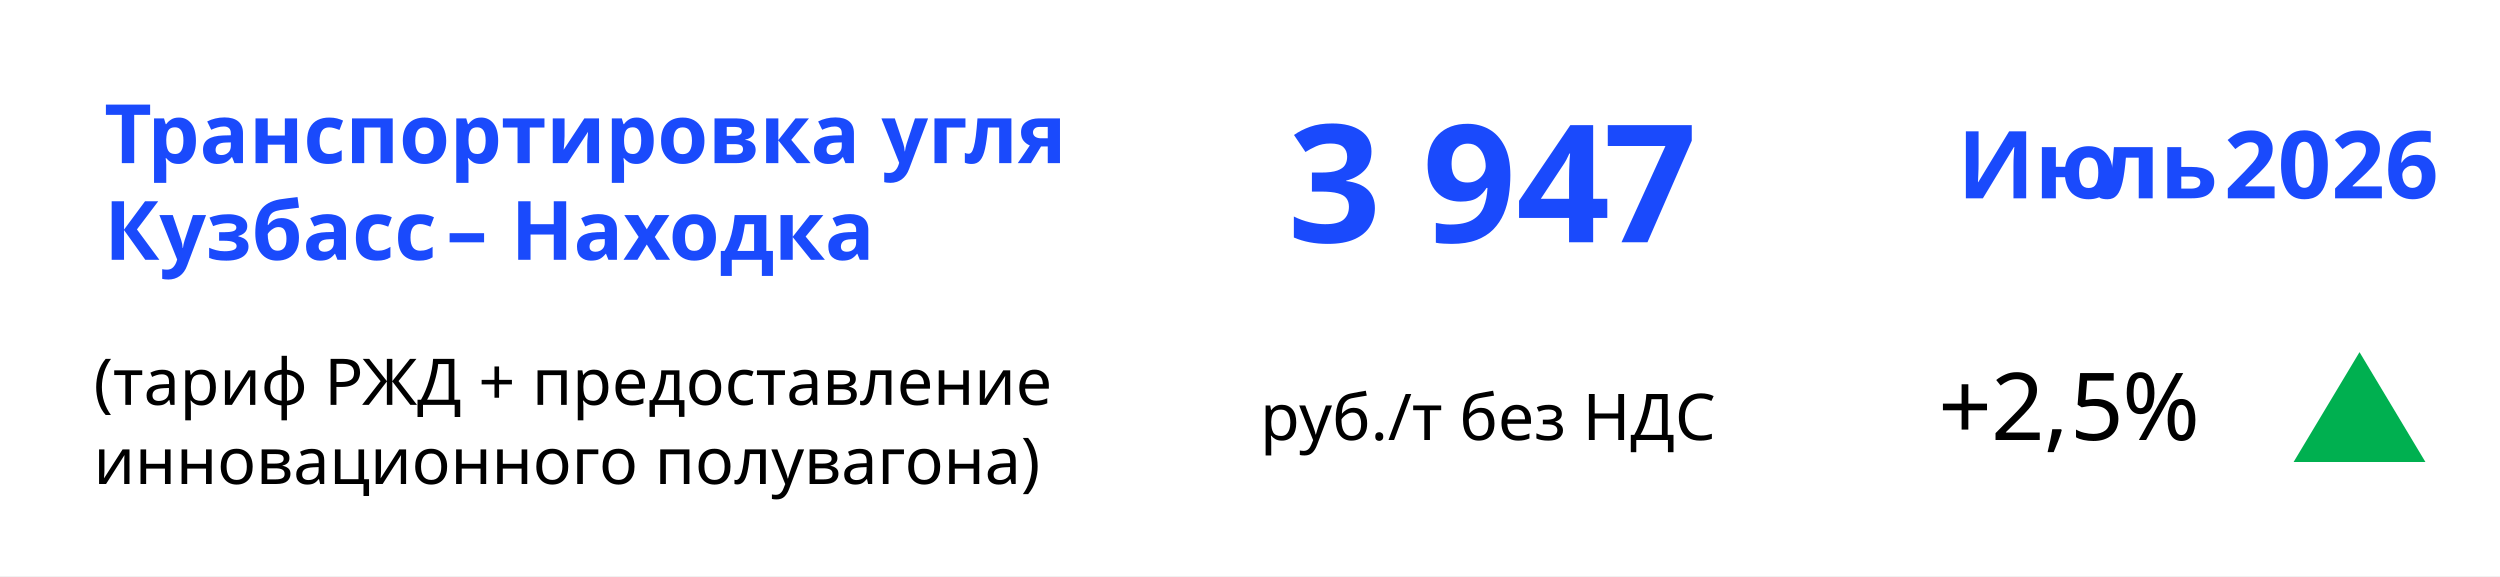
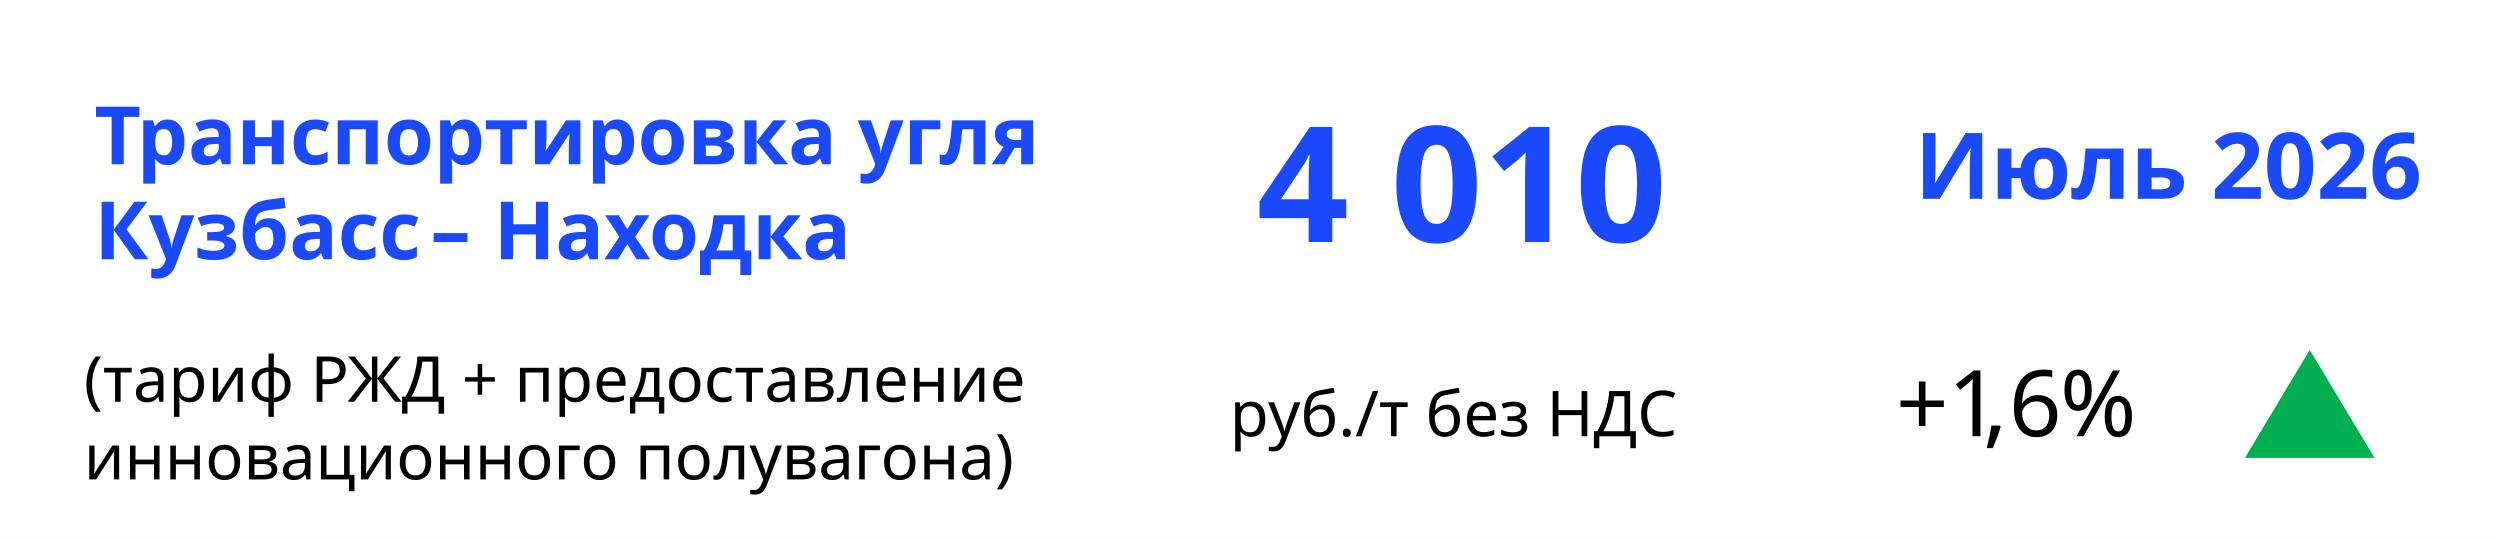
- <svg xmlns="http://www.w3.org/2000/svg" width="568.847" height="131.072" overflow="hidden" version="1.1" id="svg18">
-   <defs id="defs18" />
-   <g id="g18" transform="translate(-333.1186,-254.878)">
+ <svg xmlns="http://www.w3.org/2000/svg" width="579.093" height="124.552" overflow="hidden" version="1.1" id="svg15">
+   <defs id="defs15" />
+   <g id="g15" transform="translate(-334.9815,-253.9466)">
    <rect x="0" y="0" width="1280" height="720" fill="#ffffff" id="rect1" />
    <text fill="#1a4afc" font-family="'Cera CY', 'Cera CY_MSFontService', sans-serif" font-weight="700" font-size="18.667px" transform="translate(356.84,292)" id="text1">Транспортировка угля</text>
    <text fill="#1a4afc" font-family="'Cera CY', 'Cera CY_MSFontService', sans-serif" font-weight="700" font-size="18.667px" transform="translate(356.84,314)" id="text2">Кузбасс</text>
    <text fill="#1a4afc" font-family="'Cera CY', 'Cera CY_MSFontService', sans-serif" font-weight="700" font-size="18.667px" transform="translate(434.674,314)" id="text3">–</text>
    <text fill="#1a4afc" font-family="'Cera CY', 'Cera CY_MSFontService', sans-serif" font-weight="700" font-size="18.667px" transform="translate(449.34,314)" id="text4">Находка</text>
    <text font-family="CeraCY-Regular, CeraCY-Regular_MSFontService, sans-serif" font-weight="400" font-size="14.667px" transform="translate(354.412,347)" id="text5">(тариф РЖД + предоставление</text>
    <text font-family="CeraCY-Regular, CeraCY-Regular_MSFontService, sans-serif" font-weight="400" font-size="14.667px" transform="translate(354.412,365)" id="text6">инновационного полувагона)</text>
-     <text fill="#1a4afc" font-family="'Cera CY', 'Cera CY_MSFontService', sans-serif" font-weight="700" font-size="37.333px" transform="translate(626.1,310)" id="text7">3</text>
-     <text fill="#1a4afc" font-family="'Cera CY', 'Cera CY_MSFontService', sans-serif" font-weight="700" font-size="37.333px" transform="translate(656.767,310)" id="text8">94</text>
-     <text fill="#1a4afc" font-family="'Cera CY', 'Cera CY_MSFontService', sans-serif" font-weight="700" font-size="37.333px" transform="translate(697.934,310)" id="text9">7</text>
-     <text font-family="CeraCY-Regular, CeraCY-Regular_MSFontService, sans-serif" font-weight="400" font-size="14.667px" transform="translate(619.846,355)" id="text10">руб./т без НДС</text>
-     <text fill="#1a4afc" font-family="'Cera CY', 'Cera CY_MSFontService', sans-serif" font-weight="700" font-size="21.333px" transform="translate(778.509,300)" id="text11">Ию</text>
-     <text fill="#1a4afc" font-family="'Cera CY', 'Cera CY_MSFontService', sans-serif" font-weight="700" font-size="21.333px" transform="translate(810.842,300)" id="text12">ль</text>
-     <text fill="#1a4afc" font-family="'Cera CY', 'Cera CY_MSFontService', sans-serif" font-weight="700" font-size="21.333px" transform="translate(839.176,300)" id="text13">2026</text>
-     <text font-family="CeraCY-Regular, CeraCY-Regular_MSFontService, sans-serif" font-weight="400" font-size="21.333px" transform="translate(774.148,355)" id="text14">+</text>
-     <text font-family="'Cera CY', 'Cera CY_MSFontService', sans-serif" font-weight="400" font-size="21.333px" transform="translate(786.148,355)" id="text15">2</text>
-     <text font-family="'Cera CY', 'Cera CY_MSFontService', sans-serif" font-weight="400" font-size="21.333px" transform="translate(798.148,355)" id="text16">,</text>
-     <text font-family="'Cera CY', 'Cera CY_MSFontService', sans-serif" font-weight="400" font-size="21.333px" transform="translate(804.148,355)" id="text17">5</text>
-     <text font-family="CeraCY-Regular, CeraCY-Regular_MSFontService, sans-serif" font-weight="400" font-size="21.333px" transform="translate(815.981,355)" id="text18">%</text>
-     <path d="m 855,360 15,-25 15,25 z" fill="#00b050" fill-rule="evenodd" id="path18" />
+     <text fill="#1a4afc" font-family="'Cera CY', 'Cera CY_MSFontService', sans-serif" font-weight="700" font-size="37.333px" transform="translate(626.1,310)" id="text7">4</text>
+     <text fill="#1a4afc" font-family="'Cera CY', 'Cera CY_MSFontService', sans-serif" font-weight="700" font-size="37.333px" transform="translate(657.1,310)" id="text8">010</text>
+     <text font-family="CeraCY-Regular, CeraCY-Regular_MSFontService, sans-serif" font-weight="400" font-size="14.667px" transform="translate(619.846,355)" id="text9">руб./т без НДС</text>
+     <text fill="#1a4afc" font-family="'Cera CY', 'Cera CY_MSFontService', sans-serif" font-weight="700" font-size="21.333px" transform="translate(778.509,300)" id="text10">Июль 2026</text>
+     <text font-family="CeraCY-Regular, CeraCY-Regular_MSFontService, sans-serif" font-weight="400" font-size="21.333px" transform="translate(774.148,355)" id="text11">+</text>
+     <text font-family="'Cera CY', 'Cera CY_MSFontService', sans-serif" font-weight="400" font-size="21.333px" transform="translate(786.148,355)" id="text12">1</text>
+     <text font-family="'Cera CY', 'Cera CY_MSFontService', sans-serif" font-weight="400" font-size="21.333px" transform="translate(794.315,355)" id="text13">,</text>
+     <text font-family="'Cera CY', 'Cera CY_MSFontService', sans-serif" font-weight="400" font-size="21.333px" transform="translate(800.315,355)" id="text14">6</text>
+     <text font-family="CeraCY-Regular, CeraCY-Regular_MSFontService, sans-serif" font-weight="400" font-size="21.333px" transform="translate(812.148,355)" id="text15">%</text>
+     <path d="m 855,360 15,-25 15,25 z" fill="#00b050" fill-rule="evenodd" id="path15" />
  </g>
-   <rect style="opacity:0;fill:#000000;stroke:#ffffff;stroke-width:0.671" id="rect18" width="568.176" height="130.401" x="0.335" y="0.335" rx="13.438" ry="1.3183594e-05" />
+   <rect style="opacity:0;fill:#000000;stroke:#ffffff;stroke-width:0.671" id="rect15" width="578.422" height="123.881" x="0.335" y="0.335" rx="13.438" ry="1.3183594e-05" />
</svg>
